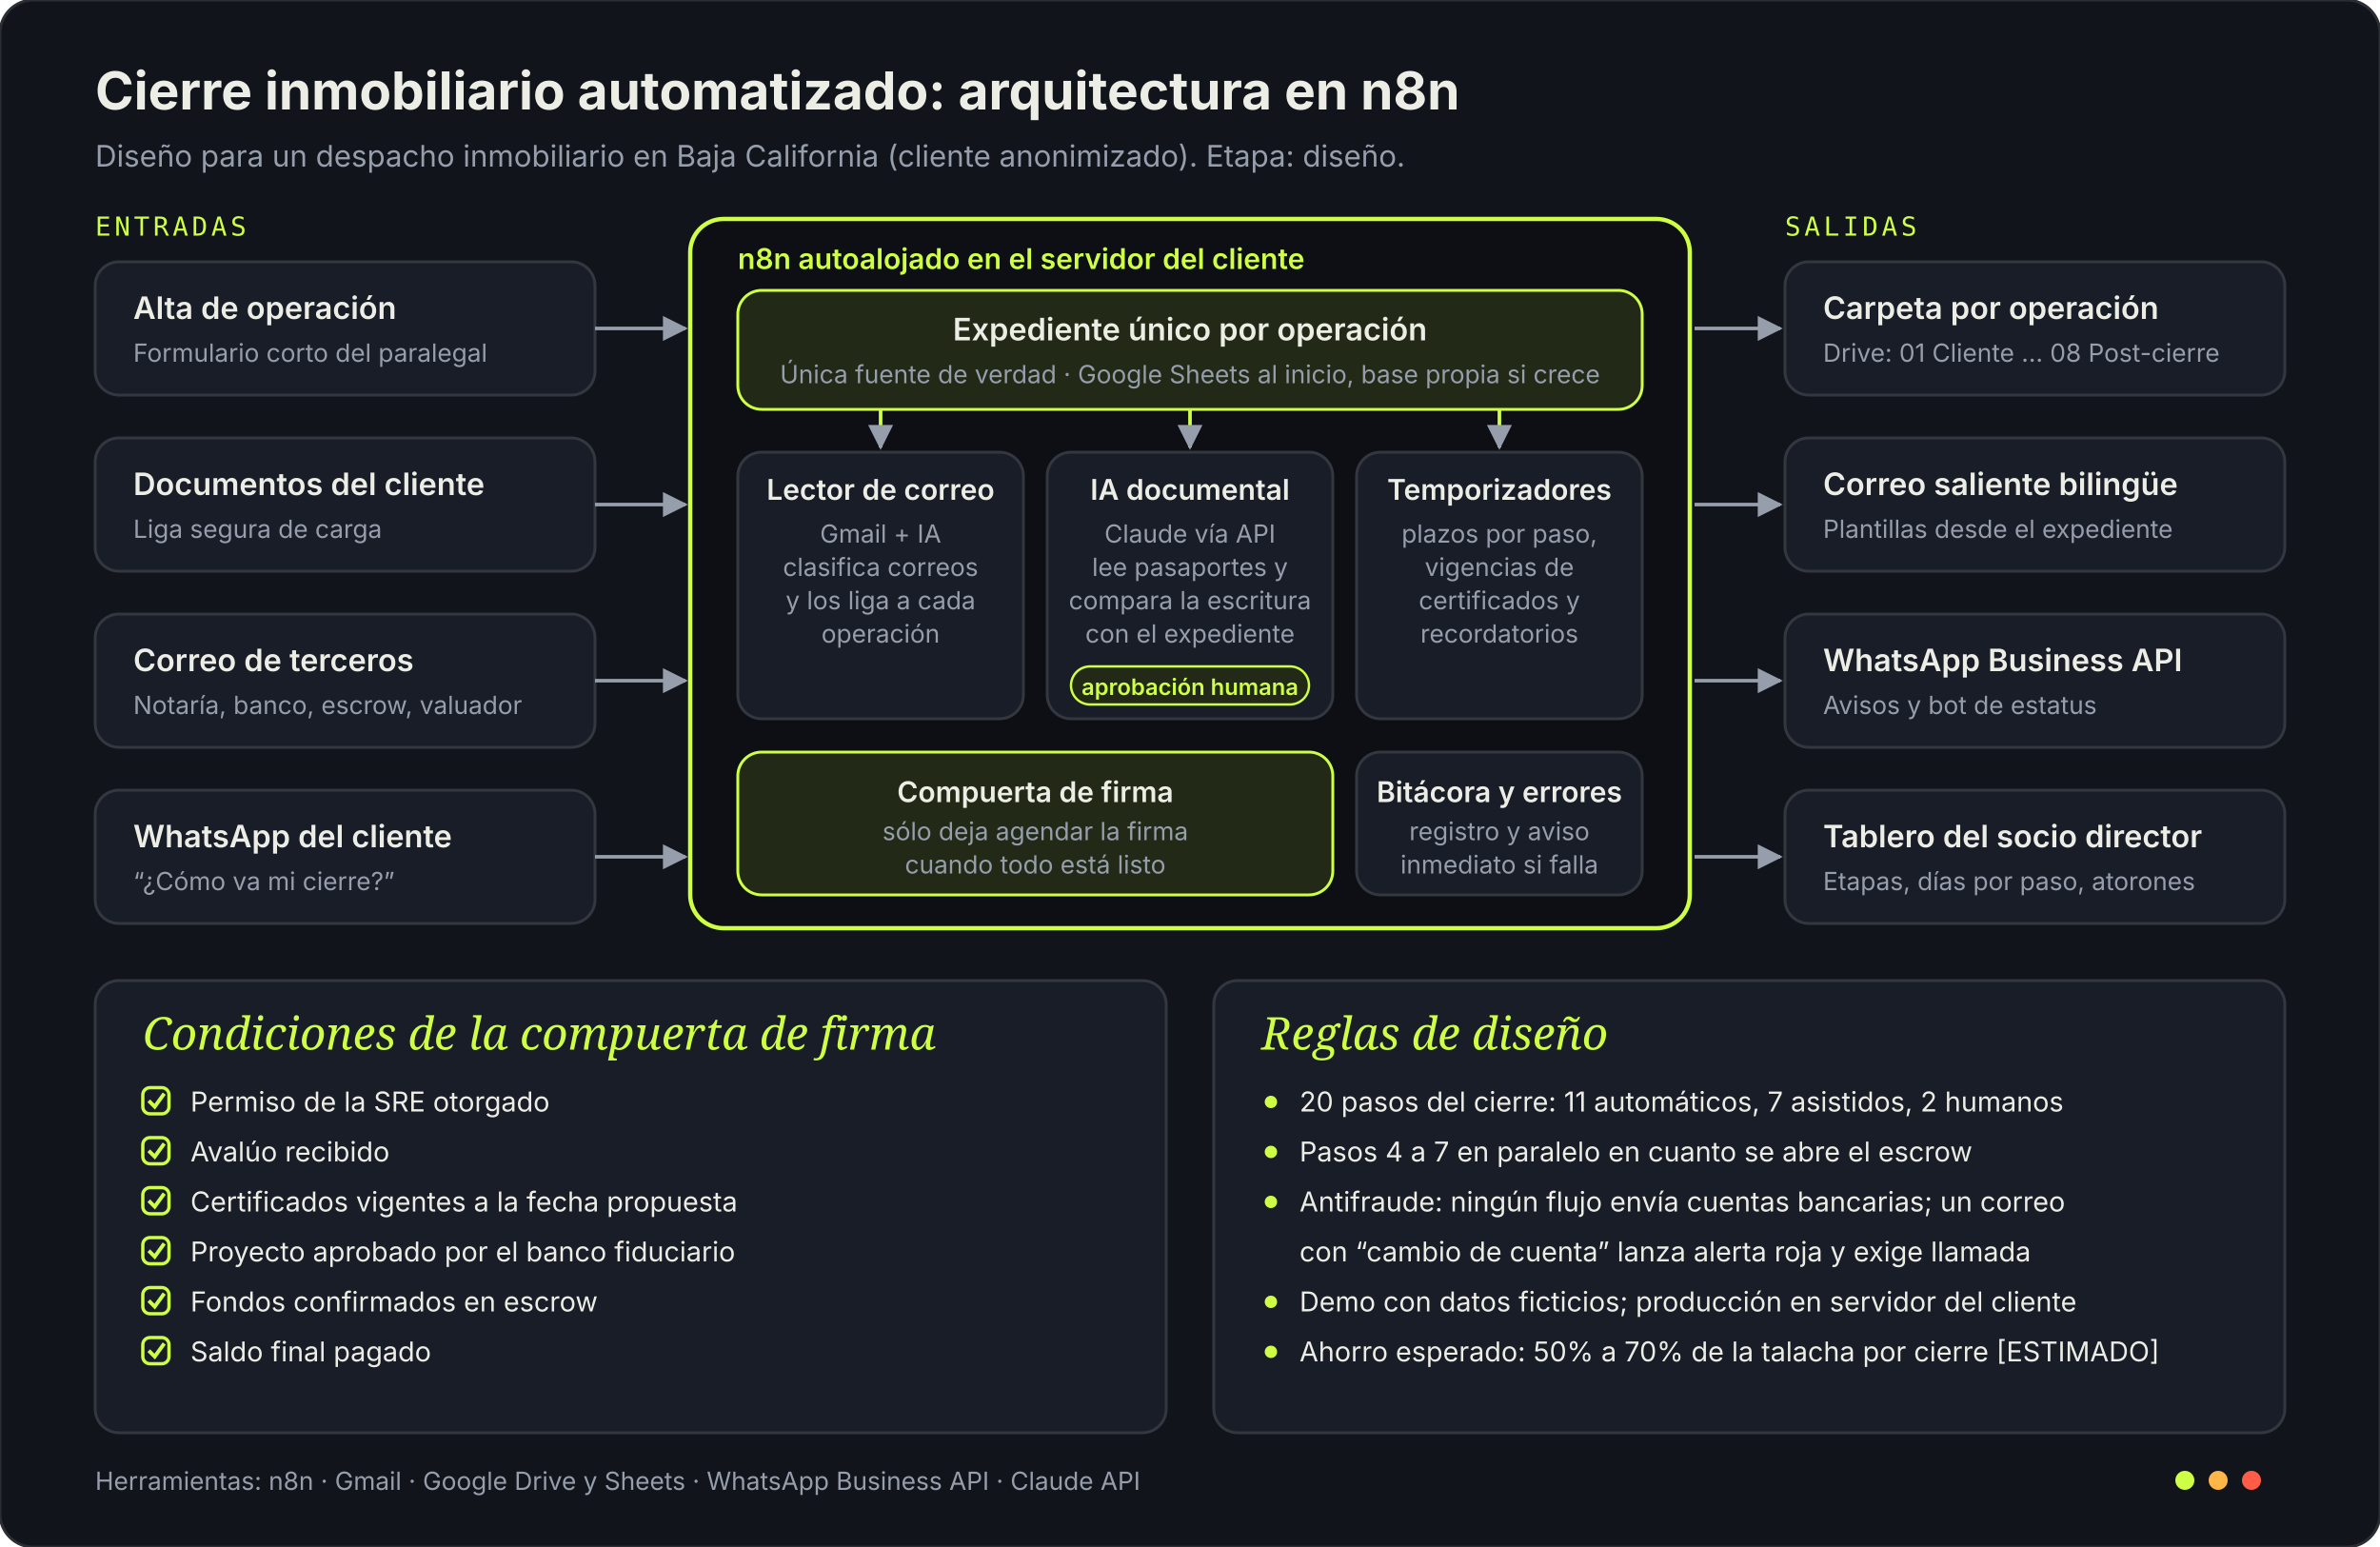
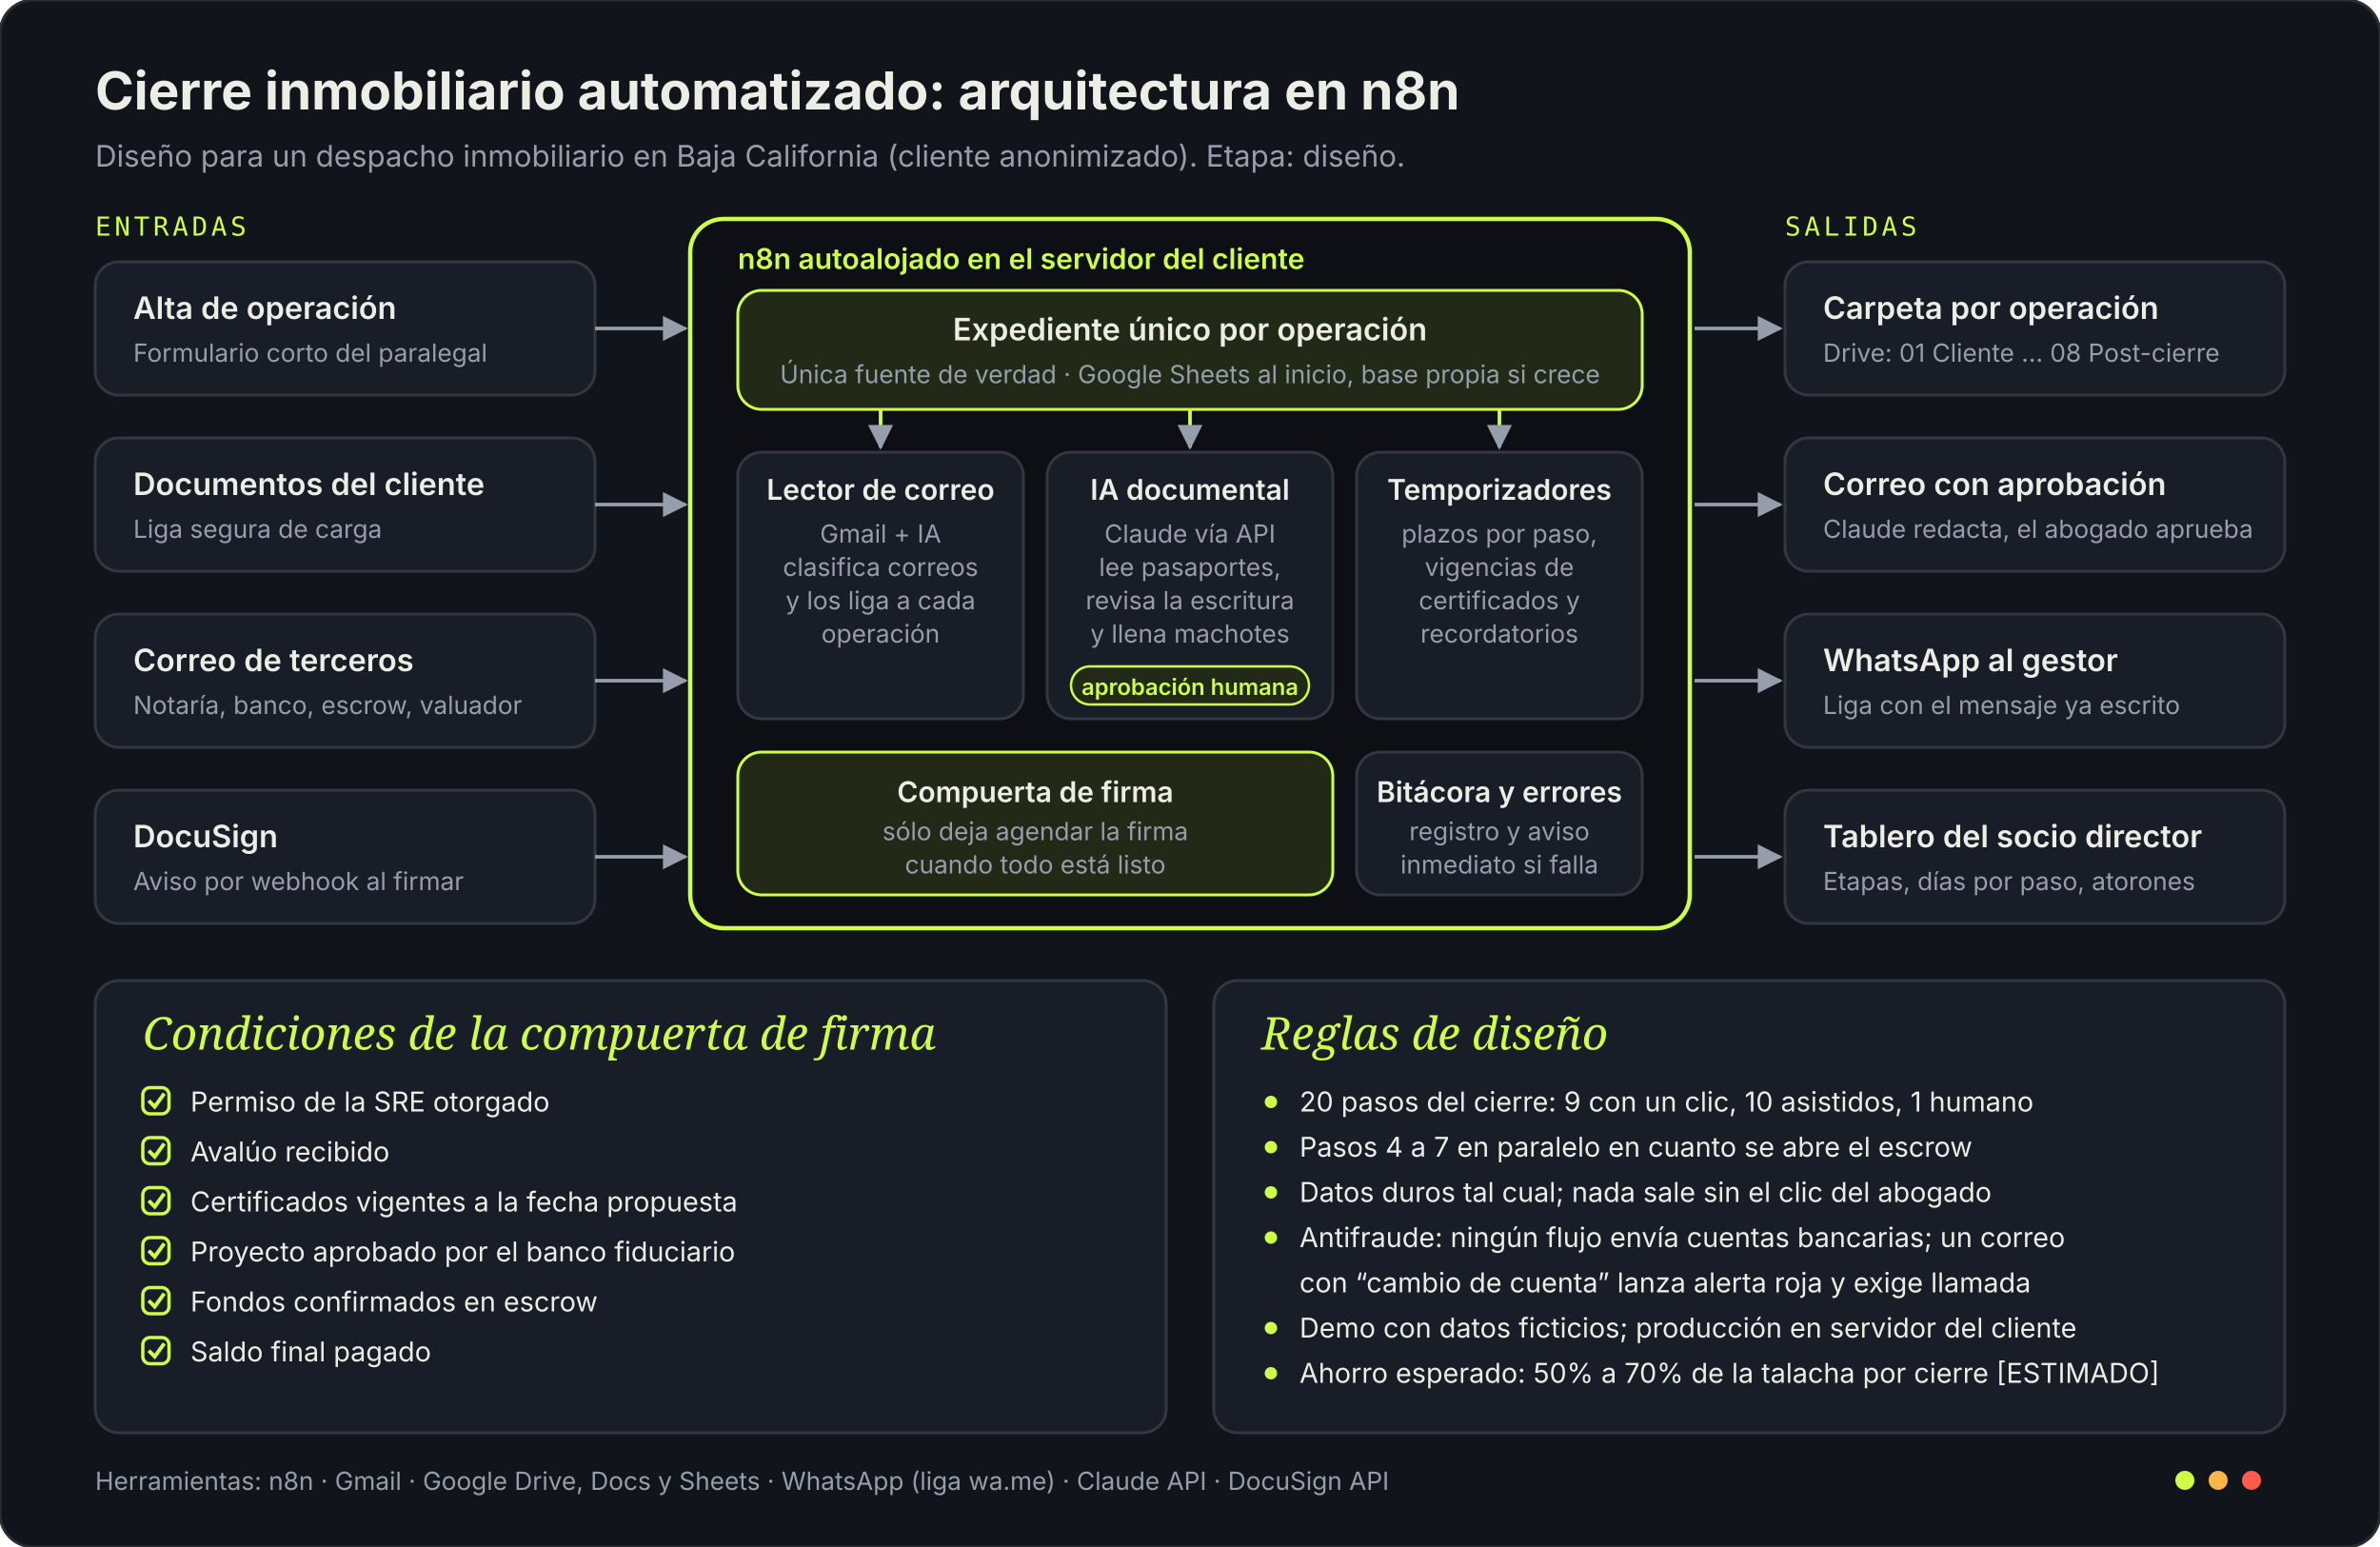
<svg xmlns="http://www.w3.org/2000/svg" width="1000" height="650" viewBox="0 0 1000 650">
  <defs>
    <marker id="ar" viewBox="0 0 10 10" refX="9" refY="5" markerWidth="7" markerHeight="7" orient="auto-start-reverse">
      <path d="M0,0 L10,5 L0,10 z" fill="#969dab" />
    </marker>
  </defs>
  <rect x="0" y="0" width="1000" height="650" rx="14" fill="#11141b" stroke="#2a2d33" stroke-width="1.2" />
  <text x="40" y="46" font-family="Inter, 'Helvetica Neue', Arial, sans-serif" font-size="22" font-weight="700" font-style="normal" fill="#eceee6" text-anchor="start">Cierre inmobiliario automatizado: arquitectura en n8n</text>
  <text x="40" y="70" font-family="Inter, 'Helvetica Neue', Arial, sans-serif" font-size="12.5" font-weight="normal" font-style="normal" fill="#969dab" text-anchor="start">Diseño para un despacho inmobiliario en Baja California (cliente anonimizado). Etapa: diseño.</text>
  <text x="40" y="99" font-family="'JetBrains Mono', Menlo, monospace" font-size="11" font-weight="normal" font-style="normal" fill="#cfff45" text-anchor="start" letter-spacing="1.5">ENTRADAS</text>
  <text x="750" y="99" font-family="'JetBrains Mono', Menlo, monospace" font-size="11" font-weight="normal" font-style="normal" fill="#cfff45" text-anchor="start" letter-spacing="1.5">SALIDAS</text>
  <rect x="40" y="110" width="210" height="56" rx="10" fill="#191d27" stroke="#33373f" stroke-width="1.2" />
  <text x="56" y="134" font-family="Inter, 'Helvetica Neue', Arial, sans-serif" font-size="13" font-weight="600" font-style="normal" fill="#eceee6" text-anchor="start">Alta de operación</text>
  <text x="56" y="152" font-family="Inter, 'Helvetica Neue', Arial, sans-serif" font-size="10.5" font-weight="normal" font-style="normal" fill="#969dab" text-anchor="start">Formulario corto del paralegal</text>
  <line x1="250" y1="138" x2="288" y2="138" stroke="#969dab" stroke-width="1.5" marker-end="url(#ar)" />
  <rect x="40" y="184" width="210" height="56" rx="10" fill="#191d27" stroke="#33373f" stroke-width="1.2" />
  <text x="56" y="208" font-family="Inter, 'Helvetica Neue', Arial, sans-serif" font-size="13" font-weight="600" font-style="normal" fill="#eceee6" text-anchor="start">Documentos del cliente</text>
  <text x="56" y="226" font-family="Inter, 'Helvetica Neue', Arial, sans-serif" font-size="10.5" font-weight="normal" font-style="normal" fill="#969dab" text-anchor="start">Liga segura de carga</text>
  <line x1="250" y1="212" x2="288" y2="212" stroke="#969dab" stroke-width="1.5" marker-end="url(#ar)" />
  <rect x="40" y="258" width="210" height="56" rx="10" fill="#191d27" stroke="#33373f" stroke-width="1.2" />
  <text x="56" y="282" font-family="Inter, 'Helvetica Neue', Arial, sans-serif" font-size="13" font-weight="600" font-style="normal" fill="#eceee6" text-anchor="start">Correo de terceros</text>
  <text x="56" y="300" font-family="Inter, 'Helvetica Neue', Arial, sans-serif" font-size="10.5" font-weight="normal" font-style="normal" fill="#969dab" text-anchor="start">Notaría, banco, escrow, valuador</text>
  <line x1="250" y1="286" x2="288" y2="286" stroke="#969dab" stroke-width="1.5" marker-end="url(#ar)" />
  <rect x="40" y="332" width="210" height="56" rx="10" fill="#191d27" stroke="#33373f" stroke-width="1.2" />
-   <text x="56" y="356" font-family="Inter, 'Helvetica Neue', Arial, sans-serif" font-size="13" font-weight="600" font-style="normal" fill="#eceee6" text-anchor="start">WhatsApp del cliente</text>
-   <text x="56" y="374" font-family="Inter, 'Helvetica Neue', Arial, sans-serif" font-size="10.5" font-weight="normal" font-style="normal" fill="#969dab" text-anchor="start">“¿Cómo va mi cierre?”</text>
+   <text x="56" y="356" font-family="Inter, 'Helvetica Neue', Arial, sans-serif" font-size="13" font-weight="600" font-style="normal" fill="#eceee6" text-anchor="start">DocuSign</text>
+   <text x="56" y="374" font-family="Inter, 'Helvetica Neue', Arial, sans-serif" font-size="10.5" font-weight="normal" font-style="normal" fill="#969dab" text-anchor="start">Aviso por webhook al firmar</text>
  <line x1="250" y1="360" x2="288" y2="360" stroke="#969dab" stroke-width="1.5" marker-end="url(#ar)" />
  <rect x="750" y="110" width="210" height="56" rx="10" fill="#191d27" stroke="#33373f" stroke-width="1.2" />
  <text x="766" y="134" font-family="Inter, 'Helvetica Neue', Arial, sans-serif" font-size="13" font-weight="600" font-style="normal" fill="#eceee6" text-anchor="start">Carpeta por operación</text>
  <text x="766" y="152" font-family="Inter, 'Helvetica Neue', Arial, sans-serif" font-size="10.5" font-weight="normal" font-style="normal" fill="#969dab" text-anchor="start">Drive: 01 Cliente … 08 Post-cierre</text>
  <line x1="712" y1="138" x2="748" y2="138" stroke="#969dab" stroke-width="1.5" marker-end="url(#ar)" />
  <rect x="750" y="184" width="210" height="56" rx="10" fill="#191d27" stroke="#33373f" stroke-width="1.2" />
-   <text x="766" y="208" font-family="Inter, 'Helvetica Neue', Arial, sans-serif" font-size="13" font-weight="600" font-style="normal" fill="#eceee6" text-anchor="start">Correo saliente bilingüe</text>
-   <text x="766" y="226" font-family="Inter, 'Helvetica Neue', Arial, sans-serif" font-size="10.5" font-weight="normal" font-style="normal" fill="#969dab" text-anchor="start">Plantillas desde el expediente</text>
+   <text x="766" y="208" font-family="Inter, 'Helvetica Neue', Arial, sans-serif" font-size="13" font-weight="600" font-style="normal" fill="#eceee6" text-anchor="start">Correo con aprobación</text>
+   <text x="766" y="226" font-family="Inter, 'Helvetica Neue', Arial, sans-serif" font-size="10.5" font-weight="normal" font-style="normal" fill="#969dab" text-anchor="start">Claude redacta, el abogado aprueba</text>
  <line x1="712" y1="212" x2="748" y2="212" stroke="#969dab" stroke-width="1.5" marker-end="url(#ar)" />
  <rect x="750" y="258" width="210" height="56" rx="10" fill="#191d27" stroke="#33373f" stroke-width="1.2" />
-   <text x="766" y="282" font-family="Inter, 'Helvetica Neue', Arial, sans-serif" font-size="13" font-weight="600" font-style="normal" fill="#eceee6" text-anchor="start">WhatsApp Business API</text>
-   <text x="766" y="300" font-family="Inter, 'Helvetica Neue', Arial, sans-serif" font-size="10.5" font-weight="normal" font-style="normal" fill="#969dab" text-anchor="start">Avisos y bot de estatus</text>
+   <text x="766" y="282" font-family="Inter, 'Helvetica Neue', Arial, sans-serif" font-size="13" font-weight="600" font-style="normal" fill="#eceee6" text-anchor="start">WhatsApp al gestor</text>
+   <text x="766" y="300" font-family="Inter, 'Helvetica Neue', Arial, sans-serif" font-size="10.5" font-weight="normal" font-style="normal" fill="#969dab" text-anchor="start">Liga con el mensaje ya escrito</text>
  <line x1="712" y1="286" x2="748" y2="286" stroke="#969dab" stroke-width="1.5" marker-end="url(#ar)" />
  <rect x="750" y="332" width="210" height="56" rx="10" fill="#191d27" stroke="#33373f" stroke-width="1.2" />
  <text x="766" y="356" font-family="Inter, 'Helvetica Neue', Arial, sans-serif" font-size="13" font-weight="600" font-style="normal" fill="#eceee6" text-anchor="start">Tablero del socio director</text>
  <text x="766" y="374" font-family="Inter, 'Helvetica Neue', Arial, sans-serif" font-size="10.5" font-weight="normal" font-style="normal" fill="#969dab" text-anchor="start">Etapas, días por paso, atorones</text>
  <line x1="712" y1="360" x2="748" y2="360" stroke="#969dab" stroke-width="1.5" marker-end="url(#ar)" />
  <rect x="290" y="92" width="420" height="298" rx="14" fill="#0d0f14" stroke="#cfff45" stroke-width="1.8" />
  <text x="310" y="113" font-family="Inter, 'Helvetica Neue', Arial, sans-serif" font-size="12" font-weight="600" font-style="normal" fill="#cfff45" text-anchor="start">n8n autoalojado en el servidor del cliente</text>
  <rect x="310" y="122" width="380" height="50" rx="10" fill="#222a17" stroke="#cfff45" stroke-width="1.2" />
  <text x="500" y="143" font-family="Inter, 'Helvetica Neue', Arial, sans-serif" font-size="13" font-weight="600" font-style="normal" fill="#eceee6" text-anchor="middle">Expediente único por operación</text>
  <text x="500" y="161" font-family="Inter, 'Helvetica Neue', Arial, sans-serif" font-size="10.5" font-weight="normal" font-style="normal" fill="#969dab" text-anchor="middle">Única fuente de verdad · Google Sheets al inicio, base propia si crece</text>
  <line x1="370" y1="172" x2="370" y2="188" stroke="#cfff45" stroke-width="1.5" marker-end="url(#ar)" />
  <rect x="310" y="190" width="120" height="112" rx="10" fill="#191d27" stroke="#33373f" stroke-width="1.2" />
  <text x="370" y="210" font-family="Inter, 'Helvetica Neue', Arial, sans-serif" font-size="12" font-weight="600" font-style="normal" fill="#eceee6" text-anchor="middle">Lector de correo</text>
  <text x="370" y="228" font-family="Inter, 'Helvetica Neue', Arial, sans-serif" font-size="10.5" font-weight="normal" font-style="normal" fill="#969dab" text-anchor="middle">Gmail + IA</text>
  <text x="370" y="242" font-family="Inter, 'Helvetica Neue', Arial, sans-serif" font-size="10.5" font-weight="normal" font-style="normal" fill="#969dab" text-anchor="middle">clasifica correos</text>
  <text x="370" y="256" font-family="Inter, 'Helvetica Neue', Arial, sans-serif" font-size="10.5" font-weight="normal" font-style="normal" fill="#969dab" text-anchor="middle">y los liga a cada</text>
  <text x="370" y="270" font-family="Inter, 'Helvetica Neue', Arial, sans-serif" font-size="10.5" font-weight="normal" font-style="normal" fill="#969dab" text-anchor="middle">operación</text>
  <line x1="500" y1="172" x2="500" y2="188" stroke="#cfff45" stroke-width="1.5" marker-end="url(#ar)" />
  <rect x="440" y="190" width="120" height="112" rx="10" fill="#191d27" stroke="#33373f" stroke-width="1.2" />
  <text x="500" y="210" font-family="Inter, 'Helvetica Neue', Arial, sans-serif" font-size="12" font-weight="600" font-style="normal" fill="#eceee6" text-anchor="middle">IA documental</text>
  <text x="500" y="228" font-family="Inter, 'Helvetica Neue', Arial, sans-serif" font-size="10.5" font-weight="normal" font-style="normal" fill="#969dab" text-anchor="middle">Claude vía API</text>
-   <text x="500" y="242" font-family="Inter, 'Helvetica Neue', Arial, sans-serif" font-size="10.5" font-weight="normal" font-style="normal" fill="#969dab" text-anchor="middle">lee pasaportes y</text>
-   <text x="500" y="256" font-family="Inter, 'Helvetica Neue', Arial, sans-serif" font-size="10.5" font-weight="normal" font-style="normal" fill="#969dab" text-anchor="middle">compara la escritura</text>
-   <text x="500" y="270" font-family="Inter, 'Helvetica Neue', Arial, sans-serif" font-size="10.5" font-weight="normal" font-style="normal" fill="#969dab" text-anchor="middle">con el expediente</text>
+   <text x="500" y="242" font-family="Inter, 'Helvetica Neue', Arial, sans-serif" font-size="10.5" font-weight="normal" font-style="normal" fill="#969dab" text-anchor="middle">lee pasaportes,</text>
+   <text x="500" y="256" font-family="Inter, 'Helvetica Neue', Arial, sans-serif" font-size="10.5" font-weight="normal" font-style="normal" fill="#969dab" text-anchor="middle">revisa la escritura</text>
+   <text x="500" y="270" font-family="Inter, 'Helvetica Neue', Arial, sans-serif" font-size="10.5" font-weight="normal" font-style="normal" fill="#969dab" text-anchor="middle">y llena machotes</text>
  <rect x="450" y="280" width="100" height="16" rx="8" fill="#222a17" stroke="#cfff45" stroke-width="1" />
  <text x="500" y="292" font-family="Inter, 'Helvetica Neue', Arial, sans-serif" font-size="9.5" font-weight="600" font-style="normal" fill="#cfff45" text-anchor="middle">aprobación humana</text>
  <line x1="630" y1="172" x2="630" y2="188" stroke="#cfff45" stroke-width="1.5" marker-end="url(#ar)" />
  <rect x="570" y="190" width="120" height="112" rx="10" fill="#191d27" stroke="#33373f" stroke-width="1.2" />
  <text x="630" y="210" font-family="Inter, 'Helvetica Neue', Arial, sans-serif" font-size="12" font-weight="600" font-style="normal" fill="#eceee6" text-anchor="middle">Temporizadores</text>
  <text x="630" y="228" font-family="Inter, 'Helvetica Neue', Arial, sans-serif" font-size="10.5" font-weight="normal" font-style="normal" fill="#969dab" text-anchor="middle">plazos por paso,</text>
  <text x="630" y="242" font-family="Inter, 'Helvetica Neue', Arial, sans-serif" font-size="10.5" font-weight="normal" font-style="normal" fill="#969dab" text-anchor="middle">vigencias de</text>
  <text x="630" y="256" font-family="Inter, 'Helvetica Neue', Arial, sans-serif" font-size="10.5" font-weight="normal" font-style="normal" fill="#969dab" text-anchor="middle">certificados y</text>
  <text x="630" y="270" font-family="Inter, 'Helvetica Neue', Arial, sans-serif" font-size="10.5" font-weight="normal" font-style="normal" fill="#969dab" text-anchor="middle">recordatorios</text>
  <rect x="310" y="316" width="250" height="60" rx="10" fill="#222a17" stroke="#cfff45" stroke-width="1.2" />
  <text x="435" y="337" font-family="Inter, 'Helvetica Neue', Arial, sans-serif" font-size="12" font-weight="600" font-style="normal" fill="#eceee6" text-anchor="middle">Compuerta de firma</text>
  <text x="435" y="353" font-family="Inter, 'Helvetica Neue', Arial, sans-serif" font-size="10.5" font-weight="normal" font-style="normal" fill="#969dab" text-anchor="middle">sólo deja agendar la firma</text>
  <text x="435" y="367" font-family="Inter, 'Helvetica Neue', Arial, sans-serif" font-size="10.5" font-weight="normal" font-style="normal" fill="#969dab" text-anchor="middle">cuando todo está listo</text>
  <rect x="570" y="316" width="120" height="60" rx="10" fill="#191d27" stroke="#33373f" stroke-width="1.2" />
  <text x="630" y="337" font-family="Inter, 'Helvetica Neue', Arial, sans-serif" font-size="12" font-weight="600" font-style="normal" fill="#eceee6" text-anchor="middle">Bitácora y errores</text>
  <text x="630" y="353" font-family="Inter, 'Helvetica Neue', Arial, sans-serif" font-size="10.5" font-weight="normal" font-style="normal" fill="#969dab" text-anchor="middle">registro y aviso</text>
  <text x="630" y="367" font-family="Inter, 'Helvetica Neue', Arial, sans-serif" font-size="10.5" font-weight="normal" font-style="normal" fill="#969dab" text-anchor="middle">inmediato si falla</text>
  <rect x="40" y="412" width="450" height="190" rx="10" fill="#191d27" stroke="#33373f" stroke-width="1.2" />
  <text x="60" y="441" font-family="'Cormorant Garamond', Georgia, serif" font-size="19" font-weight="normal" font-style="italic" fill="#cfff45" text-anchor="start">Condiciones de la compuerta de firma</text>
  <rect x="60" y="457" width="11" height="11" rx="3" fill="#191d27" stroke="#cfff45" stroke-width="1.4" />
  <path d="M62.5,462.5 L65,465 L69,459.5" fill="none" stroke="#cfff45" stroke-width="1.6" />
  <text x="80" y="467" font-family="Inter, 'Helvetica Neue', Arial, sans-serif" font-size="11.5" font-weight="normal" font-style="normal" fill="#eceee6" text-anchor="start">Permiso de la SRE otorgado</text>
  <rect x="60" y="478" width="11" height="11" rx="3" fill="#191d27" stroke="#cfff45" stroke-width="1.4" />
  <path d="M62.5,483.5 L65,486 L69,480.5" fill="none" stroke="#cfff45" stroke-width="1.6" />
  <text x="80" y="488" font-family="Inter, 'Helvetica Neue', Arial, sans-serif" font-size="11.5" font-weight="normal" font-style="normal" fill="#eceee6" text-anchor="start">Avalúo recibido</text>
  <rect x="60" y="499" width="11" height="11" rx="3" fill="#191d27" stroke="#cfff45" stroke-width="1.4" />
  <path d="M62.5,504.5 L65,507 L69,501.5" fill="none" stroke="#cfff45" stroke-width="1.6" />
  <text x="80" y="509" font-family="Inter, 'Helvetica Neue', Arial, sans-serif" font-size="11.5" font-weight="normal" font-style="normal" fill="#eceee6" text-anchor="start">Certificados vigentes a la fecha propuesta</text>
  <rect x="60" y="520" width="11" height="11" rx="3" fill="#191d27" stroke="#cfff45" stroke-width="1.4" />
  <path d="M62.5,525.5 L65,528 L69,522.5" fill="none" stroke="#cfff45" stroke-width="1.6" />
  <text x="80" y="530" font-family="Inter, 'Helvetica Neue', Arial, sans-serif" font-size="11.5" font-weight="normal" font-style="normal" fill="#eceee6" text-anchor="start">Proyecto aprobado por el banco fiduciario</text>
  <rect x="60" y="541" width="11" height="11" rx="3" fill="#191d27" stroke="#cfff45" stroke-width="1.4" />
  <path d="M62.5,546.5 L65,549 L69,543.5" fill="none" stroke="#cfff45" stroke-width="1.6" />
  <text x="80" y="551" font-family="Inter, 'Helvetica Neue', Arial, sans-serif" font-size="11.5" font-weight="normal" font-style="normal" fill="#eceee6" text-anchor="start">Fondos confirmados en escrow</text>
  <rect x="60" y="562" width="11" height="11" rx="3" fill="#191d27" stroke="#cfff45" stroke-width="1.4" />
  <path d="M62.5,567.5 L65,570 L69,564.5" fill="none" stroke="#cfff45" stroke-width="1.6" />
  <text x="80" y="572" font-family="Inter, 'Helvetica Neue', Arial, sans-serif" font-size="11.5" font-weight="normal" font-style="normal" fill="#eceee6" text-anchor="start">Saldo final pagado</text>
  <rect x="510" y="412" width="450" height="190" rx="10" fill="#191d27" stroke="#33373f" stroke-width="1.2" />
  <text x="530" y="441" font-family="'Cormorant Garamond', Georgia, serif" font-size="19" font-weight="normal" font-style="italic" fill="#cfff45" text-anchor="start">Reglas de diseño</text>
  <circle cx="534" cy="463" r="2.6" fill="#cfff45" />
-   <text x="546" y="467" font-family="Inter, 'Helvetica Neue', Arial, sans-serif" font-size="11.5" font-weight="normal" font-style="normal" fill="#eceee6" text-anchor="start">20 pasos del cierre: 11 automáticos, 7 asistidos, 2 humanos</text>
-   <circle cx="534" cy="484" r="2.6" fill="#cfff45" />
-   <text x="546" y="488" font-family="Inter, 'Helvetica Neue', Arial, sans-serif" font-size="11.5" font-weight="normal" font-style="normal" fill="#eceee6" text-anchor="start">Pasos 4 a 7 en paralelo en cuanto se abre el escrow</text>
-   <circle cx="534" cy="505" r="2.6" fill="#cfff45" />
-   <text x="546" y="509" font-family="Inter, 'Helvetica Neue', Arial, sans-serif" font-size="11.5" font-weight="normal" font-style="normal" fill="#eceee6" text-anchor="start">Antifraude: ningún flujo envía cuentas bancarias; un correo</text>
-   <text x="546" y="530" font-family="Inter, 'Helvetica Neue', Arial, sans-serif" font-size="11.5" font-weight="normal" font-style="normal" fill="#eceee6" text-anchor="start">con “cambio de cuenta” lanza alerta roja y exige llamada</text>
-   <circle cx="534" cy="547" r="2.6" fill="#cfff45" />
-   <text x="546" y="551" font-family="Inter, 'Helvetica Neue', Arial, sans-serif" font-size="11.5" font-weight="normal" font-style="normal" fill="#eceee6" text-anchor="start">Demo con datos ficticios; producción en servidor del cliente</text>
-   <circle cx="534" cy="568" r="2.6" fill="#cfff45" />
-   <text x="546" y="572" font-family="Inter, 'Helvetica Neue', Arial, sans-serif" font-size="11.5" font-weight="normal" font-style="normal" fill="#eceee6" text-anchor="start">Ahorro esperado: 50% a 70% de la talacha por cierre [ESTIMADO]</text>
+   <text x="546" y="467" font-family="Inter, 'Helvetica Neue', Arial, sans-serif" font-size="11.5" font-weight="normal" font-style="normal" fill="#eceee6" text-anchor="start">20 pasos del cierre: 9 con un clic, 10 asistidos, 1 humano</text>
+   <circle cx="534" cy="482" r="2.6" fill="#cfff45" />
+   <text x="546" y="486" font-family="Inter, 'Helvetica Neue', Arial, sans-serif" font-size="11.5" font-weight="normal" font-style="normal" fill="#eceee6" text-anchor="start">Pasos 4 a 7 en paralelo en cuanto se abre el escrow</text>
+   <circle cx="534" cy="501" r="2.6" fill="#cfff45" />
+   <text x="546" y="505" font-family="Inter, 'Helvetica Neue', Arial, sans-serif" font-size="11.5" font-weight="normal" font-style="normal" fill="#eceee6" text-anchor="start">Datos duros tal cual; nada sale sin el clic del abogado</text>
+   <circle cx="534" cy="520" r="2.6" fill="#cfff45" />
+   <text x="546" y="524" font-family="Inter, 'Helvetica Neue', Arial, sans-serif" font-size="11.5" font-weight="normal" font-style="normal" fill="#eceee6" text-anchor="start">Antifraude: ningún flujo envía cuentas bancarias; un correo</text>
+   <text x="546" y="543" font-family="Inter, 'Helvetica Neue', Arial, sans-serif" font-size="11.5" font-weight="normal" font-style="normal" fill="#eceee6" text-anchor="start">con “cambio de cuenta” lanza alerta roja y exige llamada</text>
+   <circle cx="534" cy="558" r="2.6" fill="#cfff45" />
+   <text x="546" y="562" font-family="Inter, 'Helvetica Neue', Arial, sans-serif" font-size="11.5" font-weight="normal" font-style="normal" fill="#eceee6" text-anchor="start">Demo con datos ficticios; producción en servidor del cliente</text>
+   <circle cx="534" cy="577" r="2.6" fill="#cfff45" />
+   <text x="546" y="581" font-family="Inter, 'Helvetica Neue', Arial, sans-serif" font-size="11.5" font-weight="normal" font-style="normal" fill="#eceee6" text-anchor="start">Ahorro esperado: 50% a 70% de la talacha por cierre [ESTIMADO]</text>
  <circle cx="918" cy="622" r="4" fill="#cfff45" />
  <circle cx="932" cy="622" r="4" fill="#ffb648" />
  <circle cx="946" cy="622" r="4" fill="#ff5d47" />
-   <text x="40" y="626" font-family="Inter, 'Helvetica Neue', Arial, sans-serif" font-size="10.5" font-weight="normal" font-style="normal" fill="#969dab" text-anchor="start">Herramientas: n8n · Gmail · Google Drive y Sheets · WhatsApp Business API · Claude API</text>
+   <text x="40" y="626" font-family="Inter, 'Helvetica Neue', Arial, sans-serif" font-size="10.5" font-weight="normal" font-style="normal" fill="#969dab" text-anchor="start">Herramientas: n8n · Gmail · Google Drive, Docs y Sheets · WhatsApp (liga wa.me) · Claude API · DocuSign API</text>
</svg>
